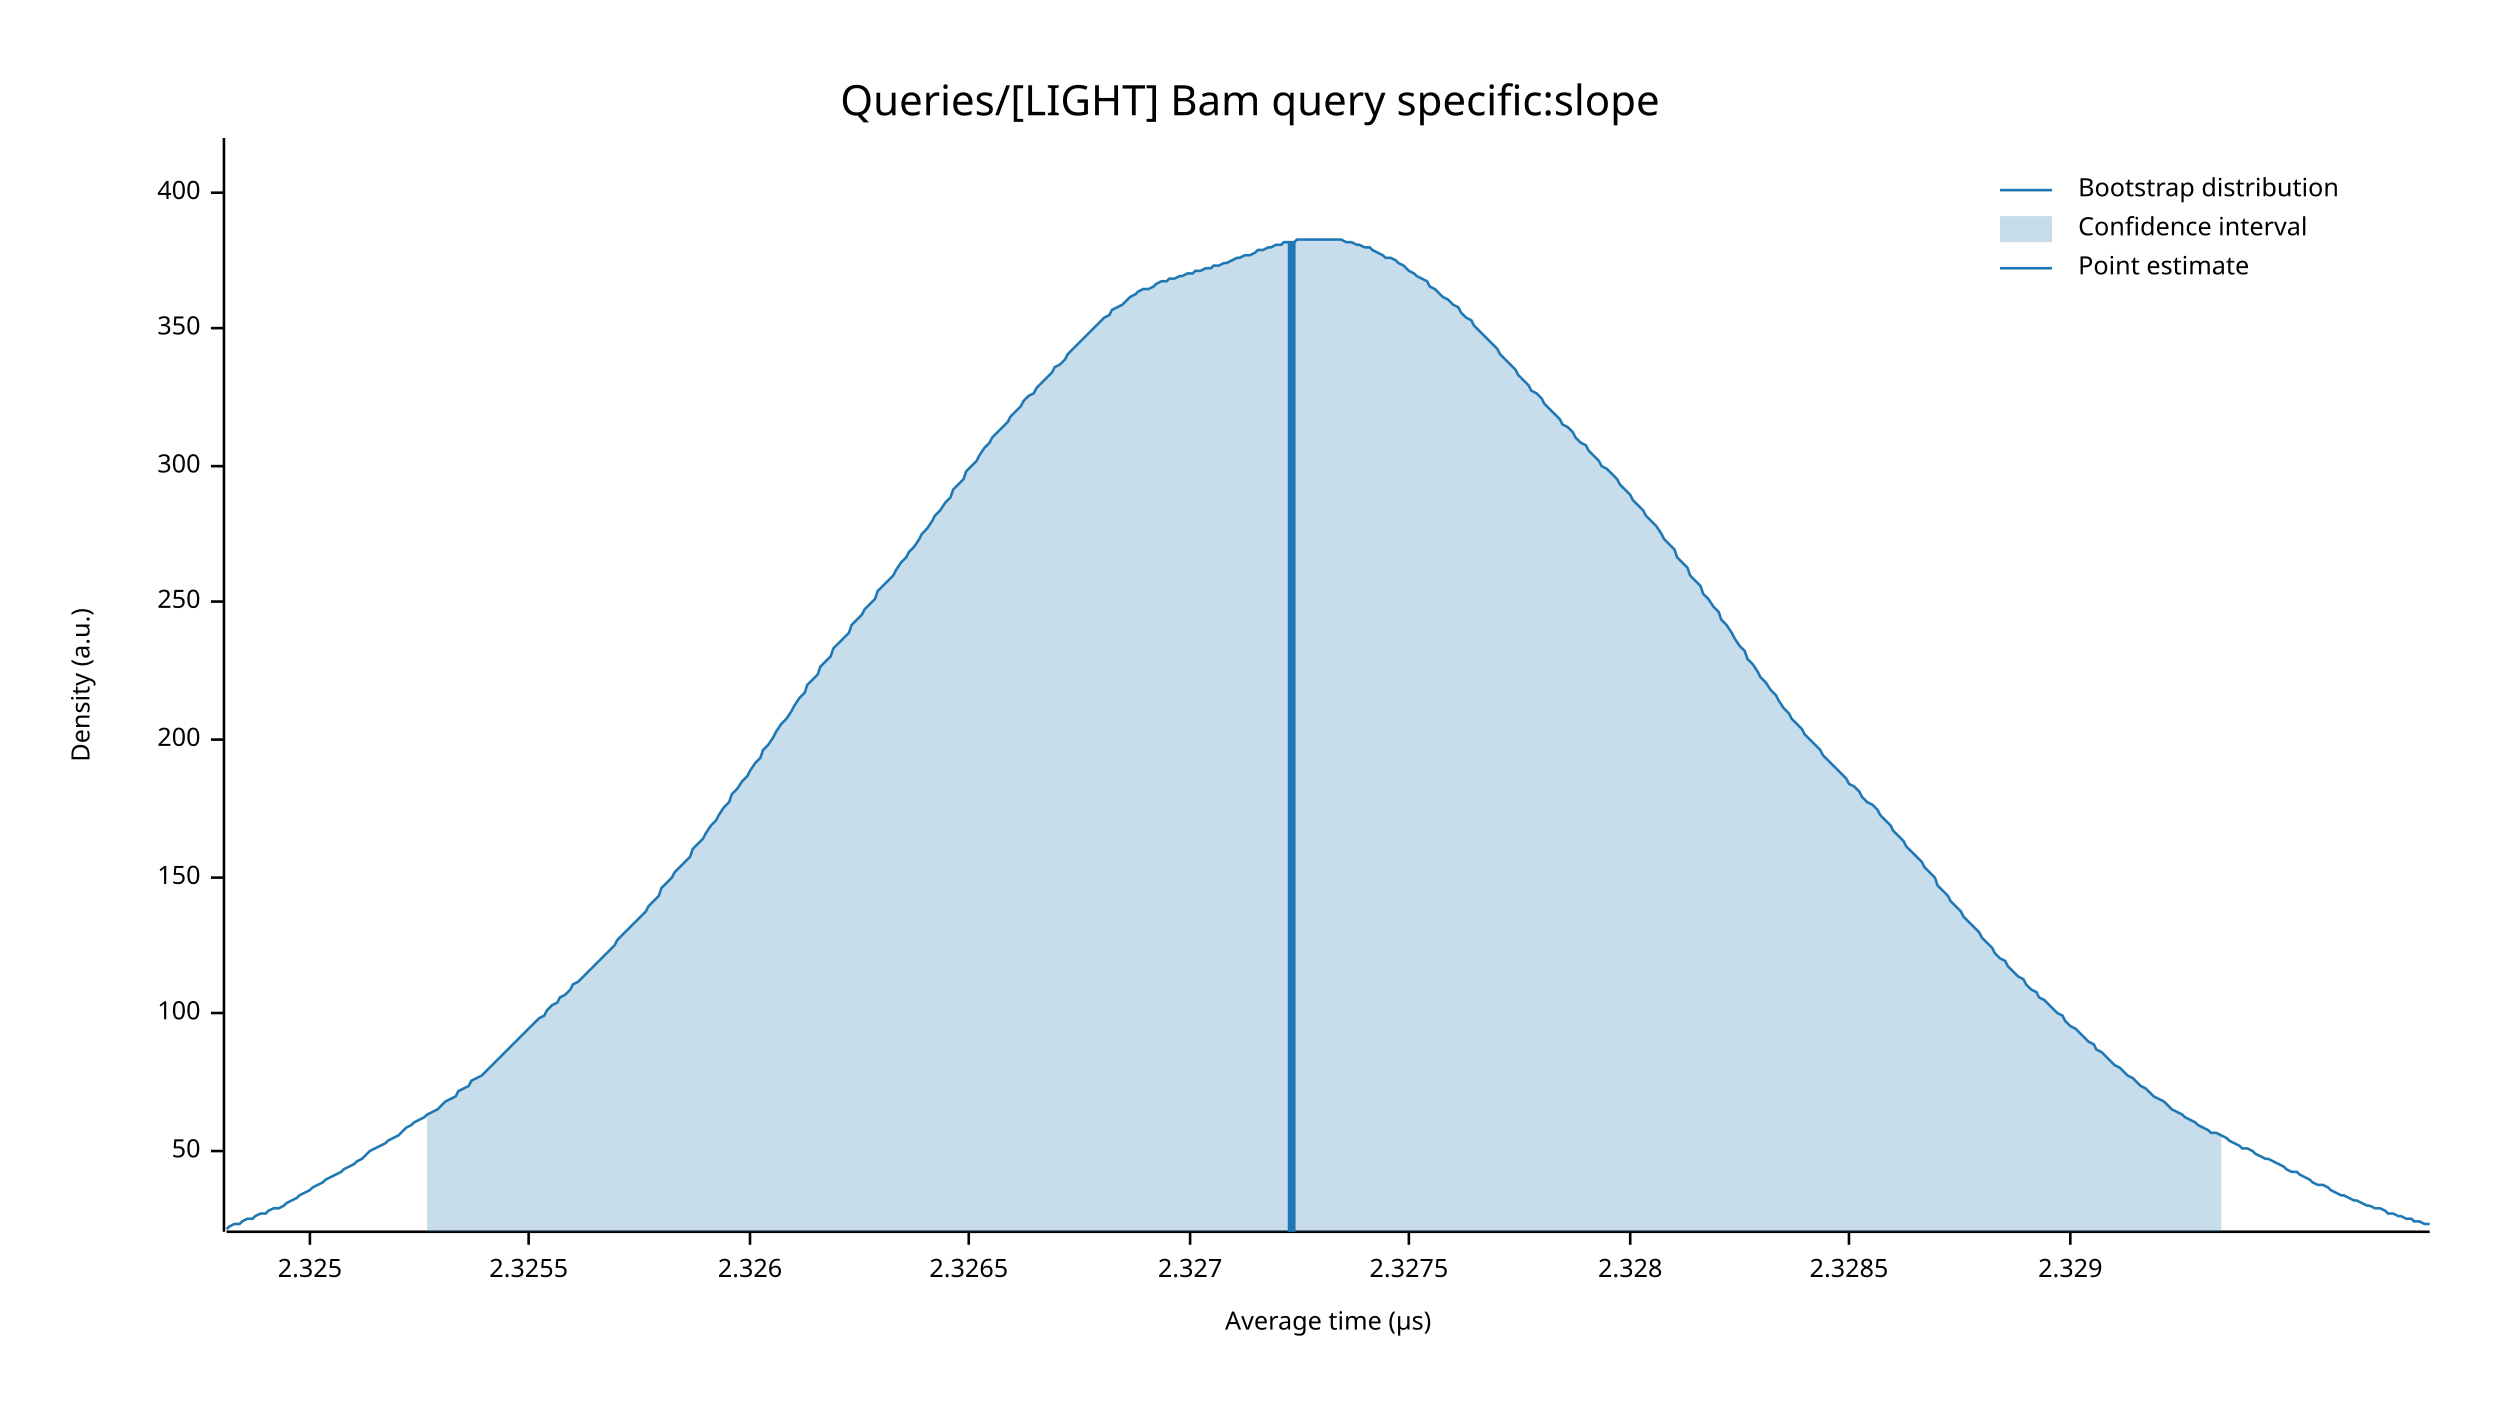
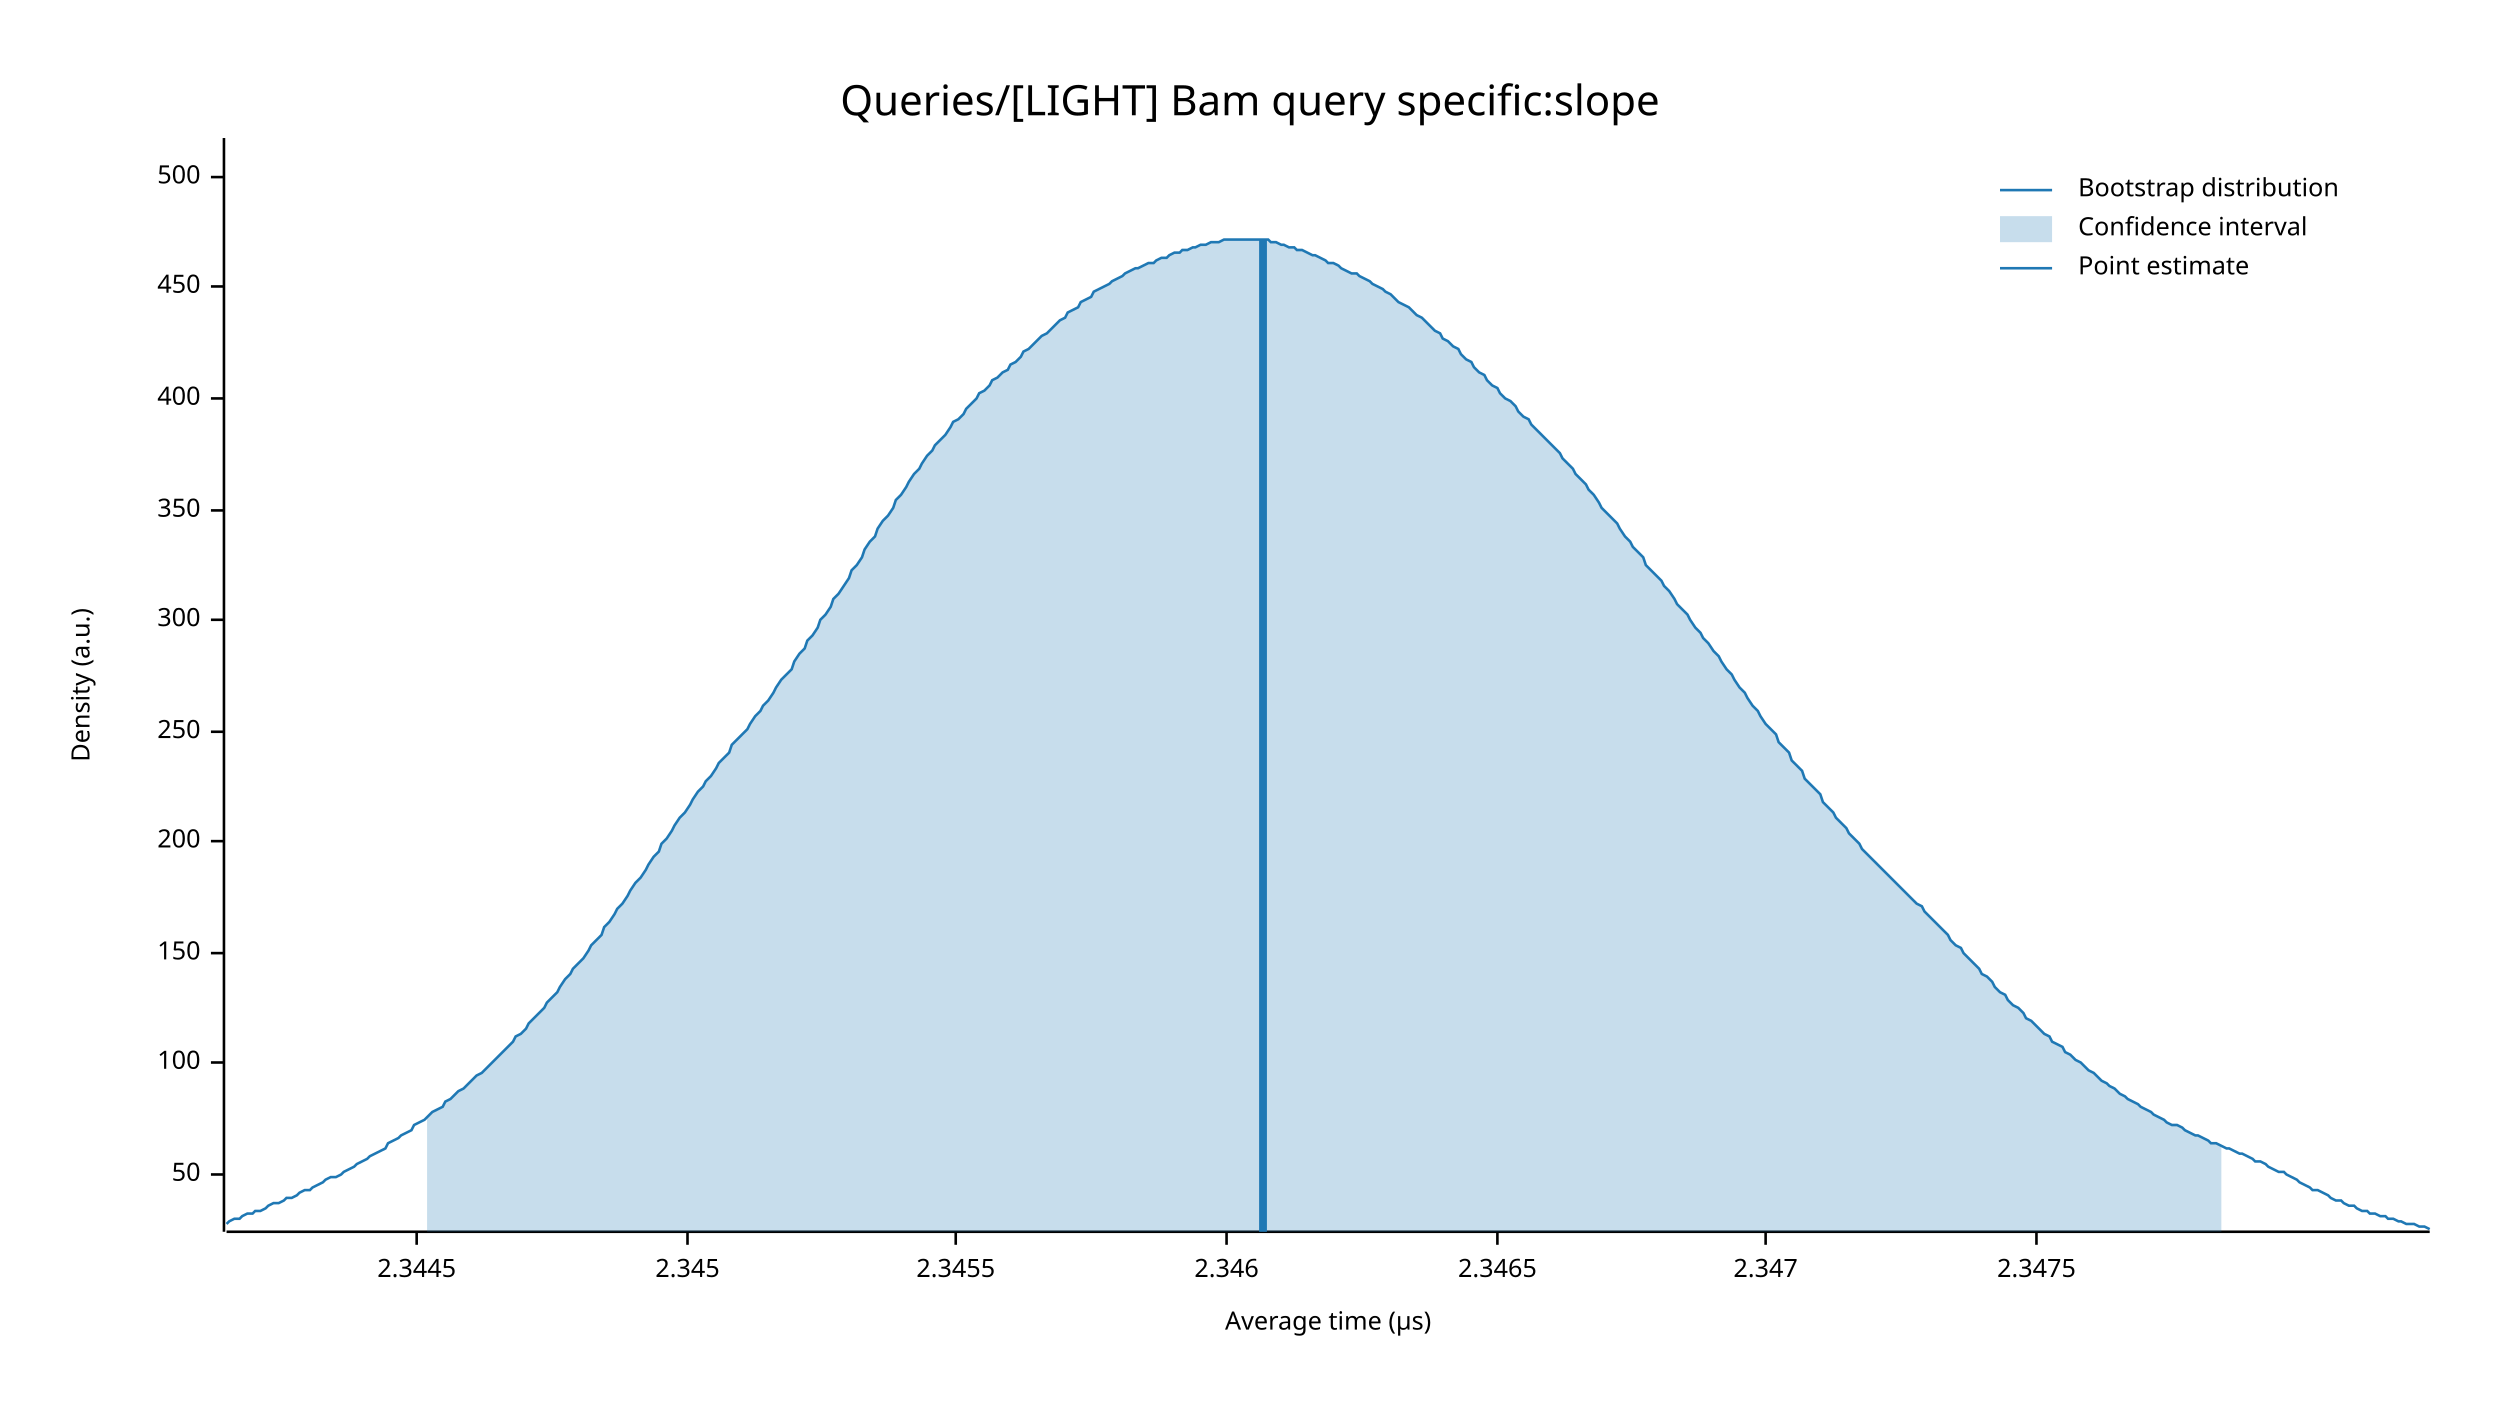
<svg xmlns="http://www.w3.org/2000/svg" width="960" height="540" viewBox="0 0 960 540">
  <text x="480" y="32" dy="0.76em" text-anchor="middle" font-family="sans-serif" font-size="16.129" opacity="1" fill="#000000">
Queries/[LIGHT] Bam query specific:slope
</text>
  <text x="27" y="263" dy="0.76em" text-anchor="middle" font-family="sans-serif" font-size="9.677" opacity="1" fill="#000000" transform="rotate(270, 27, 263)">
Density (a.u.)
</text>
  <text x="510" y="513" dy="-0.5ex" text-anchor="middle" font-family="sans-serif" font-size="9.677" opacity="1" fill="#000000">
Average time (µs)
</text>
  <polyline fill="none" opacity="1" stroke="#000000" stroke-width="1" points="86,53 86,473 " />
-   <text x="77" y="442" dy="0.5ex" text-anchor="end" font-family="sans-serif" font-size="9.677" opacity="1" fill="#000000">
+   <text x="77" y="451" dy="0.5ex" text-anchor="end" font-family="sans-serif" font-size="9.677" opacity="1" fill="#000000">
50
</text>
-   <polyline fill="none" opacity="1" stroke="#000000" stroke-width="1" points="81,442 86,442 " />
-   <text x="77" y="389" dy="0.5ex" text-anchor="end" font-family="sans-serif" font-size="9.677" opacity="1" fill="#000000">
+   <polyline fill="none" opacity="1" stroke="#000000" stroke-width="1" points="81,451 86,451 " />
+   <text x="77" y="408" dy="0.5ex" text-anchor="end" font-family="sans-serif" font-size="9.677" opacity="1" fill="#000000">
100
</text>
-   <polyline fill="none" opacity="1" stroke="#000000" stroke-width="1" points="81,389 86,389 " />
-   <text x="77" y="337" dy="0.5ex" text-anchor="end" font-family="sans-serif" font-size="9.677" opacity="1" fill="#000000">
+   <polyline fill="none" opacity="1" stroke="#000000" stroke-width="1" points="81,408 86,408 " />
+   <text x="77" y="366" dy="0.5ex" text-anchor="end" font-family="sans-serif" font-size="9.677" opacity="1" fill="#000000">
150
</text>
-   <polyline fill="none" opacity="1" stroke="#000000" stroke-width="1" points="81,337 86,337 " />
-   <text x="77" y="284" dy="0.5ex" text-anchor="end" font-family="sans-serif" font-size="9.677" opacity="1" fill="#000000">
+   <polyline fill="none" opacity="1" stroke="#000000" stroke-width="1" points="81,366 86,366 " />
+   <text x="77" y="323" dy="0.5ex" text-anchor="end" font-family="sans-serif" font-size="9.677" opacity="1" fill="#000000">
200
</text>
-   <polyline fill="none" opacity="1" stroke="#000000" stroke-width="1" points="81,284 86,284 " />
-   <text x="77" y="231" dy="0.5ex" text-anchor="end" font-family="sans-serif" font-size="9.677" opacity="1" fill="#000000">
+   <polyline fill="none" opacity="1" stroke="#000000" stroke-width="1" points="81,323 86,323 " />
+   <text x="77" y="281" dy="0.5ex" text-anchor="end" font-family="sans-serif" font-size="9.677" opacity="1" fill="#000000">
250
</text>
-   <polyline fill="none" opacity="1" stroke="#000000" stroke-width="1" points="81,231 86,231 " />
-   <text x="77" y="179" dy="0.5ex" text-anchor="end" font-family="sans-serif" font-size="9.677" opacity="1" fill="#000000">
+   <polyline fill="none" opacity="1" stroke="#000000" stroke-width="1" points="81,281 86,281 " />
+   <text x="77" y="238" dy="0.5ex" text-anchor="end" font-family="sans-serif" font-size="9.677" opacity="1" fill="#000000">
300
</text>
-   <polyline fill="none" opacity="1" stroke="#000000" stroke-width="1" points="81,179 86,179 " />
-   <text x="77" y="126" dy="0.5ex" text-anchor="end" font-family="sans-serif" font-size="9.677" opacity="1" fill="#000000">
+   <polyline fill="none" opacity="1" stroke="#000000" stroke-width="1" points="81,238 86,238 " />
+   <text x="77" y="196" dy="0.5ex" text-anchor="end" font-family="sans-serif" font-size="9.677" opacity="1" fill="#000000">
350
</text>
-   <polyline fill="none" opacity="1" stroke="#000000" stroke-width="1" points="81,126 86,126 " />
-   <text x="77" y="74" dy="0.5ex" text-anchor="end" font-family="sans-serif" font-size="9.677" opacity="1" fill="#000000">
+   <polyline fill="none" opacity="1" stroke="#000000" stroke-width="1" points="81,196 86,196 " />
+   <text x="77" y="153" dy="0.5ex" text-anchor="end" font-family="sans-serif" font-size="9.677" opacity="1" fill="#000000">
400
</text>
-   <polyline fill="none" opacity="1" stroke="#000000" stroke-width="1" points="81,74 86,74 " />
+   <polyline fill="none" opacity="1" stroke="#000000" stroke-width="1" points="81,153 86,153 " />
+   <text x="77" y="110" dy="0.5ex" text-anchor="end" font-family="sans-serif" font-size="9.677" opacity="1" fill="#000000">
+ 450
+ </text>
+   <polyline fill="none" opacity="1" stroke="#000000" stroke-width="1" points="81,110 86,110 " />
+   <text x="77" y="68" dy="0.5ex" text-anchor="end" font-family="sans-serif" font-size="9.677" opacity="1" fill="#000000">
+ 500
+ </text>
+   <polyline fill="none" opacity="1" stroke="#000000" stroke-width="1" points="81,68 86,68 " />
  <polyline fill="none" opacity="1" stroke="#000000" stroke-width="1" points="87,473 933,473 " />
-   <text x="119" y="483" dy="0.76em" text-anchor="middle" font-family="sans-serif" font-size="9.677" opacity="1" fill="#000000">
- 2.325
+   <text x="160" y="483" dy="0.76em" text-anchor="middle" font-family="sans-serif" font-size="9.677" opacity="1" fill="#000000">
+ 2.3445
</text>
-   <polyline fill="none" opacity="1" stroke="#000000" stroke-width="1" points="119,473 119,478 " />
-   <text x="203" y="483" dy="0.76em" text-anchor="middle" font-family="sans-serif" font-size="9.677" opacity="1" fill="#000000">
- 2.3255
+   <polyline fill="none" opacity="1" stroke="#000000" stroke-width="1" points="160,473 160,478 " />
+   <text x="264" y="483" dy="0.76em" text-anchor="middle" font-family="sans-serif" font-size="9.677" opacity="1" fill="#000000">
+ 2.345
</text>
-   <polyline fill="none" opacity="1" stroke="#000000" stroke-width="1" points="203,473 203,478 " />
-   <text x="288" y="483" dy="0.76em" text-anchor="middle" font-family="sans-serif" font-size="9.677" opacity="1" fill="#000000">
- 2.326
+   <polyline fill="none" opacity="1" stroke="#000000" stroke-width="1" points="264,473 264,478 " />
+   <text x="367" y="483" dy="0.76em" text-anchor="middle" font-family="sans-serif" font-size="9.677" opacity="1" fill="#000000">
+ 2.3455
</text>
-   <polyline fill="none" opacity="1" stroke="#000000" stroke-width="1" points="288,473 288,478 " />
-   <text x="372" y="483" dy="0.76em" text-anchor="middle" font-family="sans-serif" font-size="9.677" opacity="1" fill="#000000">
- 2.3265
+   <polyline fill="none" opacity="1" stroke="#000000" stroke-width="1" points="367,473 367,478 " />
+   <text x="471" y="483" dy="0.76em" text-anchor="middle" font-family="sans-serif" font-size="9.677" opacity="1" fill="#000000">
+ 2.346
</text>
-   <polyline fill="none" opacity="1" stroke="#000000" stroke-width="1" points="372,473 372,478 " />
-   <text x="457" y="483" dy="0.76em" text-anchor="middle" font-family="sans-serif" font-size="9.677" opacity="1" fill="#000000">
- 2.327
+   <polyline fill="none" opacity="1" stroke="#000000" stroke-width="1" points="471,473 471,478 " />
+   <text x="575" y="483" dy="0.76em" text-anchor="middle" font-family="sans-serif" font-size="9.677" opacity="1" fill="#000000">
+ 2.3465
</text>
-   <polyline fill="none" opacity="1" stroke="#000000" stroke-width="1" points="457,473 457,478 " />
-   <text x="541" y="483" dy="0.76em" text-anchor="middle" font-family="sans-serif" font-size="9.677" opacity="1" fill="#000000">
- 2.3275
+   <polyline fill="none" opacity="1" stroke="#000000" stroke-width="1" points="575,473 575,478 " />
+   <text x="678" y="483" dy="0.76em" text-anchor="middle" font-family="sans-serif" font-size="9.677" opacity="1" fill="#000000">
+ 2.347
</text>
-   <polyline fill="none" opacity="1" stroke="#000000" stroke-width="1" points="541,473 541,478 " />
-   <text x="626" y="483" dy="0.76em" text-anchor="middle" font-family="sans-serif" font-size="9.677" opacity="1" fill="#000000">
- 2.328
+   <polyline fill="none" opacity="1" stroke="#000000" stroke-width="1" points="678,473 678,478 " />
+   <text x="782" y="483" dy="0.76em" text-anchor="middle" font-family="sans-serif" font-size="9.677" opacity="1" fill="#000000">
+ 2.3475
</text>
-   <polyline fill="none" opacity="1" stroke="#000000" stroke-width="1" points="626,473 626,478 " />
-   <text x="710" y="483" dy="0.76em" text-anchor="middle" font-family="sans-serif" font-size="9.677" opacity="1" fill="#000000">
- 2.3285
- </text>
-   <polyline fill="none" opacity="1" stroke="#000000" stroke-width="1" points="710,473 710,478 " />
-   <text x="795" y="483" dy="0.76em" text-anchor="middle" font-family="sans-serif" font-size="9.677" opacity="1" fill="#000000">
- 2.329
- </text>
-   <polyline fill="none" opacity="1" stroke="#000000" stroke-width="1" points="795,473 795,478 " />
-   <polyline fill="none" opacity="1" stroke="#1F78B4" stroke-width="1" points="87,472 88,471 90,470 92,470 93,469 95,468 97,468 98,467 100,466 102,466 103,465 105,464 107,464 109,463 110,462 112,461 114,460 115,459 117,458 119,457 120,456 122,455 124,454 125,453 127,452 129,451 131,450 132,449 134,448 136,447 137,446 139,445 141,443 142,442 144,441 146,440 148,439 149,438 151,437 153,436 154,435 156,433 158,432 159,431 161,430 163,429 164,428 166,427 168,426 170,424 171,423 173,422 175,421 176,419 178,418 180,417 181,415 183,414 185,413 187,411 188,410 190,408 192,406 193,405 195,403 197,401 198,400 200,398 202,396 203,395 205,393 207,391 209,390 210,388 212,386 214,385 215,383 217,382 219,380 220,378 222,377 224,375 226,373 227,372 229,370 231,368 232,367 234,365 236,363 237,361 239,359 241,357 242,356 244,354 246,352 248,350 249,348 251,346 253,344 254,341 256,339 258,337 259,335 261,333 263,331 265,329 266,326 268,324 270,322 271,320 273,317 275,315 276,313 278,310 280,308 281,305 283,303 285,300 287,298 288,296 290,293 292,291 293,288 295,286 297,283 298,281 300,278 302,276 304,273 305,271 307,268 309,266 310,263 312,261 314,259 315,256 317,254 319,252 320,249 322,247 324,245 326,243 327,240 329,238 331,236 332,234 334,232 336,230 337,227 339,225 341,223 343,221 344,219 346,216 348,214 349,212 351,210 353,207 354,205 356,203 358,200 359,198 361,196 363,193 365,191 366,188 368,186 370,184 371,181 373,179 375,177 376,175 378,172 380,170 381,168 383,166 385,164 387,162 388,160 390,158 392,156 393,154 395,152 397,151 398,149 400,147 402,145 404,143 405,141 407,140 409,138 410,136 412,134 414,132 415,131 417,129 419,127 420,126 422,124 424,122 426,121 427,119 429,118 431,117 432,116 434,114 436,113 437,112 439,111 441,111 443,110 444,109 446,108 448,108 449,107 451,107 453,106 454,106 456,105 458,105 459,104 461,104 463,103 465,103 466,102 468,102 470,101 471,101 473,100 475,99 476,99 478,98 480,98 482,97 483,96 485,96 487,95 488,95 490,94 492,94 493,93 495,93 497,93 498,92 500,92 502,92 504,92 505,92 507,92 509,92 510,92 512,92 514,92 515,92 517,93 519,93 521,94 522,94 524,95 526,95 527,96 529,97 531,98 532,99 534,99 536,100 537,101 539,102 541,104 543,105 544,106 546,107 548,108 549,110 551,111 553,113 554,114 556,115 558,117 560,118 561,120 563,122 565,123 566,125 568,127 570,129 571,130 573,132 575,134 576,136 578,138 580,140 582,142 583,144 585,146 587,148 588,150 590,151 592,153 593,155 595,157 597,159 599,161 600,163 602,164 604,166 605,168 607,170 609,171 610,173 612,175 614,177 615,179 617,180 619,182 621,184 622,186 624,188 626,190 627,192 629,194 631,196 632,198 634,200 636,202 638,205 639,207 641,209 643,211 644,214 646,216 648,218 649,221 651,223 653,225 654,228 656,230 658,233 660,235 661,238 663,240 665,243 666,245 668,248 670,250 671,253 673,255 675,258 676,260 678,262 680,265 682,267 683,269 685,272 687,274 688,276 690,278 692,280 693,282 695,284 697,286 699,288 700,290 702,292 704,294 705,295 707,297 709,299 710,301 712,302 714,304 715,306 717,308 719,309 721,311 722,313 724,315 726,317 727,319 729,321 731,323 732,325 734,327 736,329 738,331 739,333 741,335 743,337 744,340 746,342 748,344 749,346 751,348 753,350 754,352 756,354 758,356 760,358 761,360 763,362 765,364 766,366 768,368 770,369 771,371 773,373 775,375 777,376 778,378 780,380 782,381 783,383 785,384 787,386 788,387 790,389 792,390 793,392 795,394 797,395 799,397 800,398 802,400 804,401 805,403 807,404 809,406 810,407 812,409 814,410 816,412 817,413 819,414 821,416 822,417 824,418 826,420 827,421 829,422 831,423 832,424 834,426 836,427 838,428 839,429 841,430 843,431 844,432 846,433 848,434 849,435 851,435 853,436 855,437 856,438 858,439 860,440 861,441 863,441 865,442 866,443 868,444 870,445 871,445 873,446 875,447 877,448 878,449 880,450 882,450 883,451 885,452 887,453 888,454 890,455 892,455 894,456 895,457 897,458 899,459 900,459 902,460 904,461 905,461 907,462 909,463 910,463 912,464 914,464 916,465 917,466 919,466 921,467 922,467 924,468 926,468 927,469 929,469 931,470 933,470 " />
-   <polygon opacity="0.25" fill="#1F78B4" points="164,428 166,427 168,426 170,424 171,423 173,422 175,421 176,419 178,418 180,417 181,415 183,414 185,413 187,411 188,410 190,408 192,406 193,405 195,403 197,401 198,400 200,398 202,396 203,395 205,393 207,391 209,390 210,388 212,386 214,385 215,383 217,382 219,380 220,378 222,377 224,375 226,373 227,372 229,370 231,368 232,367 234,365 236,363 237,361 239,359 241,357 242,356 244,354 246,352 248,350 249,348 251,346 253,344 254,341 256,339 258,337 259,335 261,333 263,331 265,329 266,326 268,324 270,322 271,320 273,317 275,315 276,313 278,310 280,308 281,305 283,303 285,300 287,298 288,296 290,293 292,291 293,288 295,286 297,283 298,281 300,278 302,276 304,273 305,271 307,268 309,266 310,263 312,261 314,259 315,256 317,254 319,252 320,249 322,247 324,245 326,243 327,240 329,238 331,236 332,234 334,232 336,230 337,227 339,225 341,223 343,221 344,219 346,216 348,214 349,212 351,210 353,207 354,205 356,203 358,200 359,198 361,196 363,193 365,191 366,188 368,186 370,184 371,181 373,179 375,177 376,175 378,172 380,170 381,168 383,166 385,164 387,162 388,160 390,158 392,156 393,154 395,152 397,151 398,149 400,147 402,145 404,143 405,141 407,140 409,138 410,136 412,134 414,132 415,131 417,129 419,127 420,126 422,124 424,122 426,121 427,119 429,118 431,117 432,116 434,114 436,113 437,112 439,111 441,111 443,110 444,109 446,108 448,108 449,107 451,107 453,106 454,106 456,105 458,105 459,104 461,104 463,103 465,103 466,102 468,102 470,101 471,101 473,100 475,99 476,99 478,98 480,98 482,97 483,96 485,96 487,95 488,95 490,94 492,94 493,93 495,93 497,93 498,92 500,92 502,92 504,92 505,92 507,92 509,92 510,92 512,92 514,92 515,92 517,93 519,93 521,94 522,94 524,95 526,95 527,96 529,97 531,98 532,99 534,99 536,100 537,101 539,102 541,104 543,105 544,106 546,107 548,108 549,110 551,111 553,113 554,114 556,115 558,117 560,118 561,120 563,122 565,123 566,125 568,127 570,129 571,130 573,132 575,134 576,136 578,138 580,140 582,142 583,144 585,146 587,148 588,150 590,151 592,153 593,155 595,157 597,159 599,161 600,163 602,164 604,166 605,168 607,170 609,171 610,173 612,175 614,177 615,179 617,180 619,182 621,184 622,186 624,188 626,190 627,192 629,194 631,196 632,198 634,200 636,202 638,205 639,207 641,209 643,211 644,214 646,216 648,218 649,221 651,223 653,225 654,228 656,230 658,233 660,235 661,238 663,240 665,243 666,245 668,248 670,250 671,253 673,255 675,258 676,260 678,262 680,265 682,267 683,269 685,272 687,274 688,276 690,278 692,280 693,282 695,284 697,286 699,288 700,290 702,292 704,294 705,295 707,297 709,299 710,301 712,302 714,304 715,306 717,308 719,309 721,311 722,313 724,315 726,317 727,319 729,321 731,323 732,325 734,327 736,329 738,331 739,333 741,335 743,337 744,340 746,342 748,344 749,346 751,348 753,350 754,352 756,354 758,356 760,358 761,360 763,362 765,364 766,366 768,368 770,369 771,371 773,373 775,375 777,376 778,378 780,380 782,381 783,383 785,384 787,386 788,387 790,389 792,390 793,392 795,394 797,395 799,397 800,398 802,400 804,401 805,403 807,404 809,406 810,407 812,409 814,410 816,412 817,413 819,414 821,416 822,417 824,418 826,420 827,421 829,422 831,423 832,424 834,426 836,427 838,428 839,429 841,430 843,431 844,432 846,433 848,434 849,435 851,435 853,436 853,473 164,473 " />
-   <polyline fill="none" opacity="1" stroke="#1F78B4" stroke-width="3" points="496,473 496,93 " />
+   <polyline fill="none" opacity="1" stroke="#000000" stroke-width="1" points="782,473 782,478 " />
+   <polyline fill="none" opacity="1" stroke="#1F78B4" stroke-width="1" points="87,470 88,469 90,468 92,468 93,467 95,466 97,466 98,465 100,465 102,464 103,463 105,462 107,462 109,461 110,460 112,460 114,459 115,458 117,457 119,457 120,456 122,455 124,454 125,453 127,452 129,452 131,451 132,450 134,449 136,448 137,447 139,446 141,445 142,444 144,443 146,442 148,441 149,439 151,438 153,437 154,436 156,435 158,434 159,432 161,431 163,430 164,429 166,427 168,426 170,425 171,423 173,422 175,420 176,419 178,418 180,416 181,415 183,413 185,412 187,410 188,409 190,407 192,405 193,404 195,402 197,400 198,398 200,397 202,395 203,393 205,391 207,389 209,387 210,385 212,383 214,381 215,379 217,376 219,374 220,372 222,370 224,368 226,365 227,363 229,361 231,359 232,356 234,354 236,351 237,349 239,347 241,344 242,342 244,339 246,337 248,334 249,332 251,329 253,327 254,324 256,322 258,319 259,317 261,314 263,312 265,309 266,307 268,304 270,302 271,300 273,298 275,295 276,293 278,291 280,289 281,286 283,284 285,282 287,280 288,278 290,275 292,273 293,271 295,269 297,266 298,264 300,261 302,259 304,257 305,254 307,251 309,249 310,246 312,244 314,241 315,238 317,236 319,233 320,230 322,228 324,225 326,222 327,219 329,217 331,214 332,211 334,208 336,206 337,203 339,200 341,198 343,195 344,192 346,190 348,187 349,185 351,182 353,180 354,178 356,175 358,173 359,171 361,169 363,167 365,164 366,162 368,161 370,159 371,157 373,155 375,153 376,151 378,150 380,148 381,146 383,145 385,143 387,142 388,140 390,139 392,137 393,135 395,134 397,132 398,131 400,129 402,128 404,126 405,125 407,123 409,122 410,120 412,119 414,118 415,116 417,115 419,114 420,112 422,111 424,110 426,109 427,108 429,107 431,106 432,105 434,104 436,103 437,103 439,102 441,101 443,101 444,100 446,99 448,99 449,98 451,97 453,97 454,96 456,96 458,95 459,95 461,94 463,94 465,93 466,93 468,93 470,92 471,92 473,92 475,92 476,92 478,92 480,92 482,92 483,92 485,92 487,92 488,93 490,93 492,94 493,94 495,95 497,95 498,96 500,96 502,97 504,98 505,98 507,99 509,100 510,101 512,101 514,102 515,103 517,104 519,105 521,105 522,106 524,107 526,108 527,109 529,110 531,111 532,112 534,113 536,115 537,116 539,117 541,118 543,120 544,121 546,122 548,124 549,125 551,127 553,128 554,130 556,131 558,133 560,134 561,136 563,138 565,139 566,141 568,143 570,144 571,146 573,148 575,149 576,151 578,153 580,154 582,156 583,158 585,160 587,161 588,163 590,165 592,167 593,168 595,170 597,172 599,174 600,176 602,178 604,180 605,182 607,184 609,186 610,188 612,190 614,193 615,195 617,197 619,199 621,201 622,203 624,206 626,208 627,210 629,212 631,214 632,217 634,219 636,221 638,223 639,225 641,227 643,230 644,232 646,234 648,236 649,238 651,241 653,243 654,245 656,247 658,250 660,252 661,254 663,257 665,259 666,261 668,264 670,266 671,268 673,271 675,273 676,275 678,278 680,280 682,282 683,285 685,287 687,289 688,292 690,294 692,296 693,299 695,301 697,303 699,305 700,308 702,310 704,312 705,314 707,316 709,318 710,320 712,322 714,324 715,326 717,328 719,330 721,332 722,333 724,335 726,337 727,338 729,340 731,342 732,343 734,345 736,347 738,348 739,350 741,352 743,354 744,355 746,357 748,359 749,361 751,363 753,364 754,366 756,368 758,370 760,372 761,374 763,375 765,377 766,379 768,381 770,382 771,384 773,386 775,387 777,389 778,391 780,392 782,394 783,395 785,397 787,398 788,400 790,401 792,402 793,404 795,405 797,407 799,408 800,409 802,411 804,412 805,413 807,415 809,416 810,417 812,418 814,420 816,421 817,422 819,423 821,424 822,425 824,426 826,427 827,428 829,429 831,430 832,431 834,432 836,432 838,433 839,434 841,435 843,436 844,436 846,437 848,438 849,439 851,439 853,440 855,441 856,441 858,442 860,443 861,443 863,444 865,445 866,446 868,446 870,447 871,448 873,449 875,450 877,450 878,451 880,452 882,453 883,454 885,455 887,456 888,457 890,457 892,458 894,459 895,460 897,461 899,461 900,462 902,463 904,463 905,464 907,465 909,465 910,466 912,466 914,467 916,467 917,468 919,468 921,469 922,469 924,470 926,470 927,470 929,471 931,471 933,472 " />
+   <polygon opacity="0.25" fill="#1F78B4" points="164,429 166,427 168,426 170,425 171,423 173,422 175,420 176,419 178,418 180,416 181,415 183,413 185,412 187,410 188,409 190,407 192,405 193,404 195,402 197,400 198,398 200,397 202,395 203,393 205,391 207,389 209,387 210,385 212,383 214,381 215,379 217,376 219,374 220,372 222,370 224,368 226,365 227,363 229,361 231,359 232,356 234,354 236,351 237,349 239,347 241,344 242,342 244,339 246,337 248,334 249,332 251,329 253,327 254,324 256,322 258,319 259,317 261,314 263,312 265,309 266,307 268,304 270,302 271,300 273,298 275,295 276,293 278,291 280,289 281,286 283,284 285,282 287,280 288,278 290,275 292,273 293,271 295,269 297,266 298,264 300,261 302,259 304,257 305,254 307,251 309,249 310,246 312,244 314,241 315,238 317,236 319,233 320,230 322,228 324,225 326,222 327,219 329,217 331,214 332,211 334,208 336,206 337,203 339,200 341,198 343,195 344,192 346,190 348,187 349,185 351,182 353,180 354,178 356,175 358,173 359,171 361,169 363,167 365,164 366,162 368,161 370,159 371,157 373,155 375,153 376,151 378,150 380,148 381,146 383,145 385,143 387,142 388,140 390,139 392,137 393,135 395,134 397,132 398,131 400,129 402,128 404,126 405,125 407,123 409,122 410,120 412,119 414,118 415,116 417,115 419,114 420,112 422,111 424,110 426,109 427,108 429,107 431,106 432,105 434,104 436,103 437,103 439,102 441,101 443,101 444,100 446,99 448,99 449,98 451,97 453,97 454,96 456,96 458,95 459,95 461,94 463,94 465,93 466,93 468,93 470,92 471,92 473,92 475,92 476,92 478,92 480,92 482,92 483,92 485,92 487,92 488,93 490,93 492,94 493,94 495,95 497,95 498,96 500,96 502,97 504,98 505,98 507,99 509,100 510,101 512,101 514,102 515,103 517,104 519,105 521,105 522,106 524,107 526,108 527,109 529,110 531,111 532,112 534,113 536,115 537,116 539,117 541,118 543,120 544,121 546,122 548,124 549,125 551,127 553,128 554,130 556,131 558,133 560,134 561,136 563,138 565,139 566,141 568,143 570,144 571,146 573,148 575,149 576,151 578,153 580,154 582,156 583,158 585,160 587,161 588,163 590,165 592,167 593,168 595,170 597,172 599,174 600,176 602,178 604,180 605,182 607,184 609,186 610,188 612,190 614,193 615,195 617,197 619,199 621,201 622,203 624,206 626,208 627,210 629,212 631,214 632,217 634,219 636,221 638,223 639,225 641,227 643,230 644,232 646,234 648,236 649,238 651,241 653,243 654,245 656,247 658,250 660,252 661,254 663,257 665,259 666,261 668,264 670,266 671,268 673,271 675,273 676,275 678,278 680,280 682,282 683,285 685,287 687,289 688,292 690,294 692,296 693,299 695,301 697,303 699,305 700,308 702,310 704,312 705,314 707,316 709,318 710,320 712,322 714,324 715,326 717,328 719,330 721,332 722,333 724,335 726,337 727,338 729,340 731,342 732,343 734,345 736,347 738,348 739,350 741,352 743,354 744,355 746,357 748,359 749,361 751,363 753,364 754,366 756,368 758,370 760,372 761,374 763,375 765,377 766,379 768,381 770,382 771,384 773,386 775,387 777,389 778,391 780,392 782,394 783,395 785,397 787,398 788,400 790,401 792,402 793,404 795,405 797,407 799,408 800,409 802,411 804,412 805,413 807,415 809,416 810,417 812,418 814,420 816,421 817,422 819,423 821,424 822,425 824,426 826,427 827,428 829,429 831,430 832,431 834,432 836,432 838,433 839,434 841,435 843,436 844,436 846,437 848,438 849,439 851,439 853,440 853,473 164,473 " />
+   <polyline fill="none" opacity="1" stroke="#1F78B4" stroke-width="3" points="485,473 485,92 " />
  <text x="798" y="68" dy="0.76em" text-anchor="start" font-family="sans-serif" font-size="9.677" opacity="1" fill="#000000">
Bootstrap distribution
</text>
  <text x="798" y="83" dy="0.76em" text-anchor="start" font-family="sans-serif" font-size="9.677" opacity="1" fill="#000000">
Confidence interval
</text>
  <text x="798" y="98" dy="0.76em" text-anchor="start" font-family="sans-serif" font-size="9.677" opacity="1" fill="#000000">
Point estimate
</text>
  <polyline fill="none" opacity="1" stroke="#1F78B4" stroke-width="1" points="768,73 788,73 " />
  <rect x="768" y="83" width="20" height="10" opacity="0.25" fill="#1F78B4" stroke="none" />
  <polyline fill="none" opacity="1" stroke="#1F78B4" stroke-width="1" points="768,103 788,103 " />
</svg>
